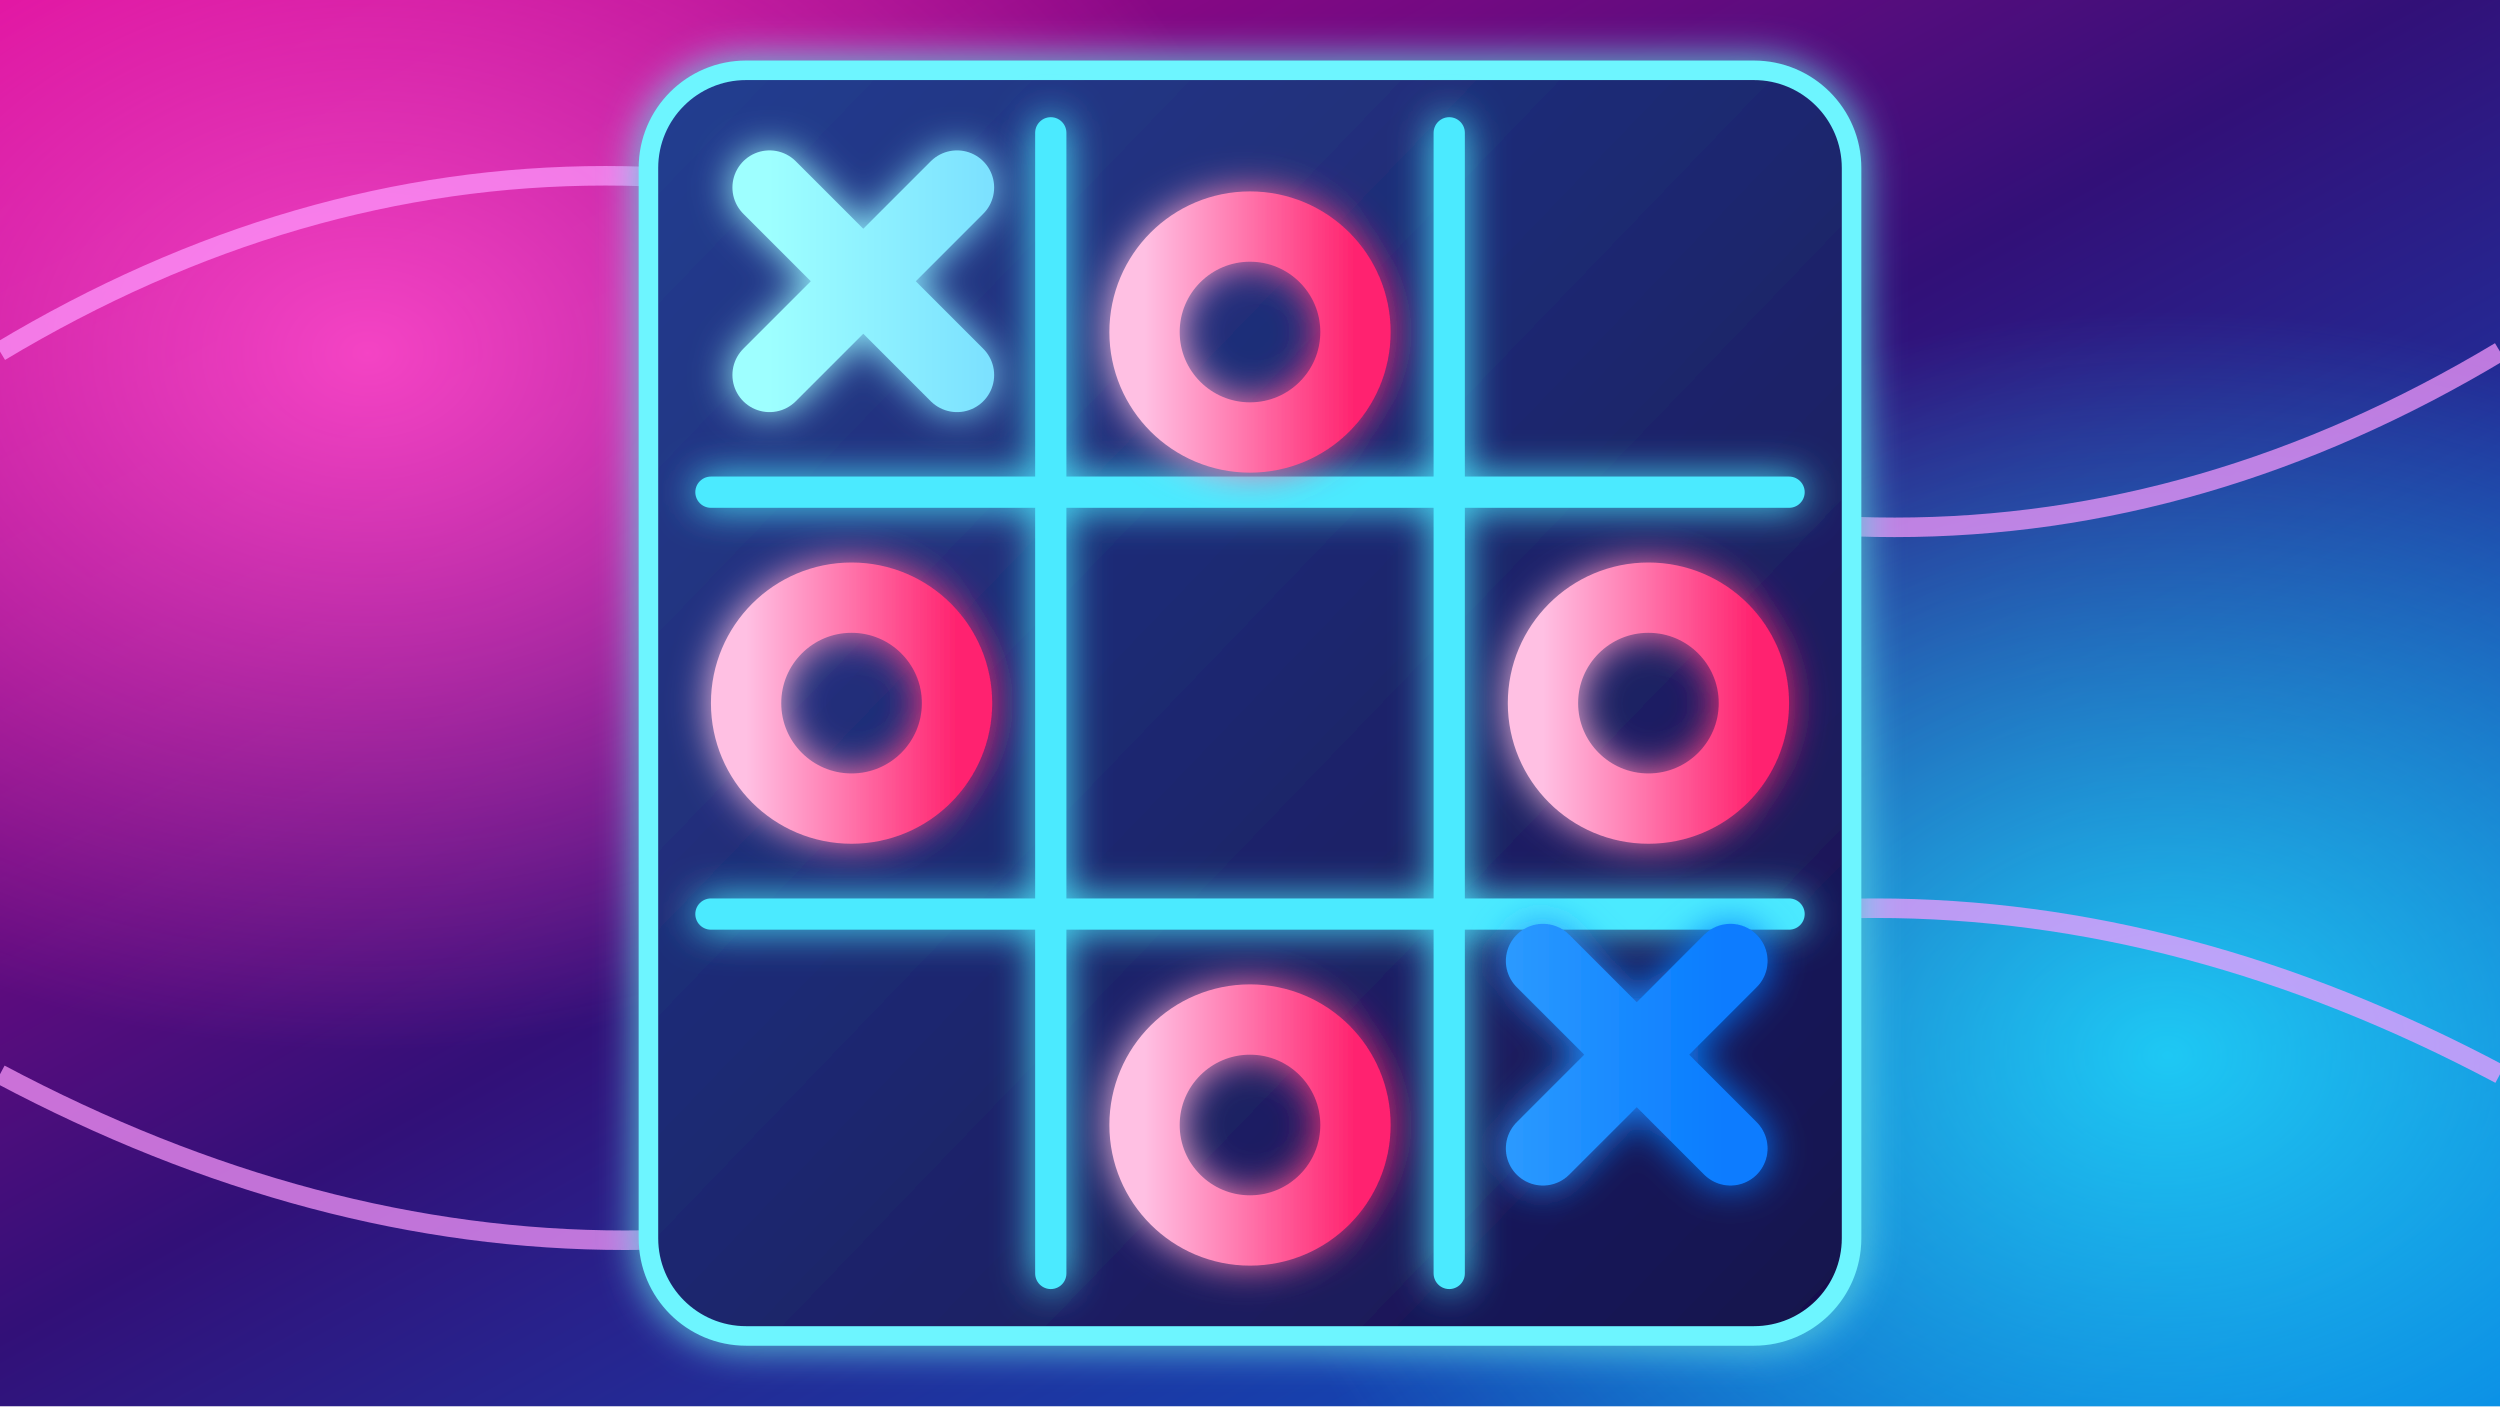
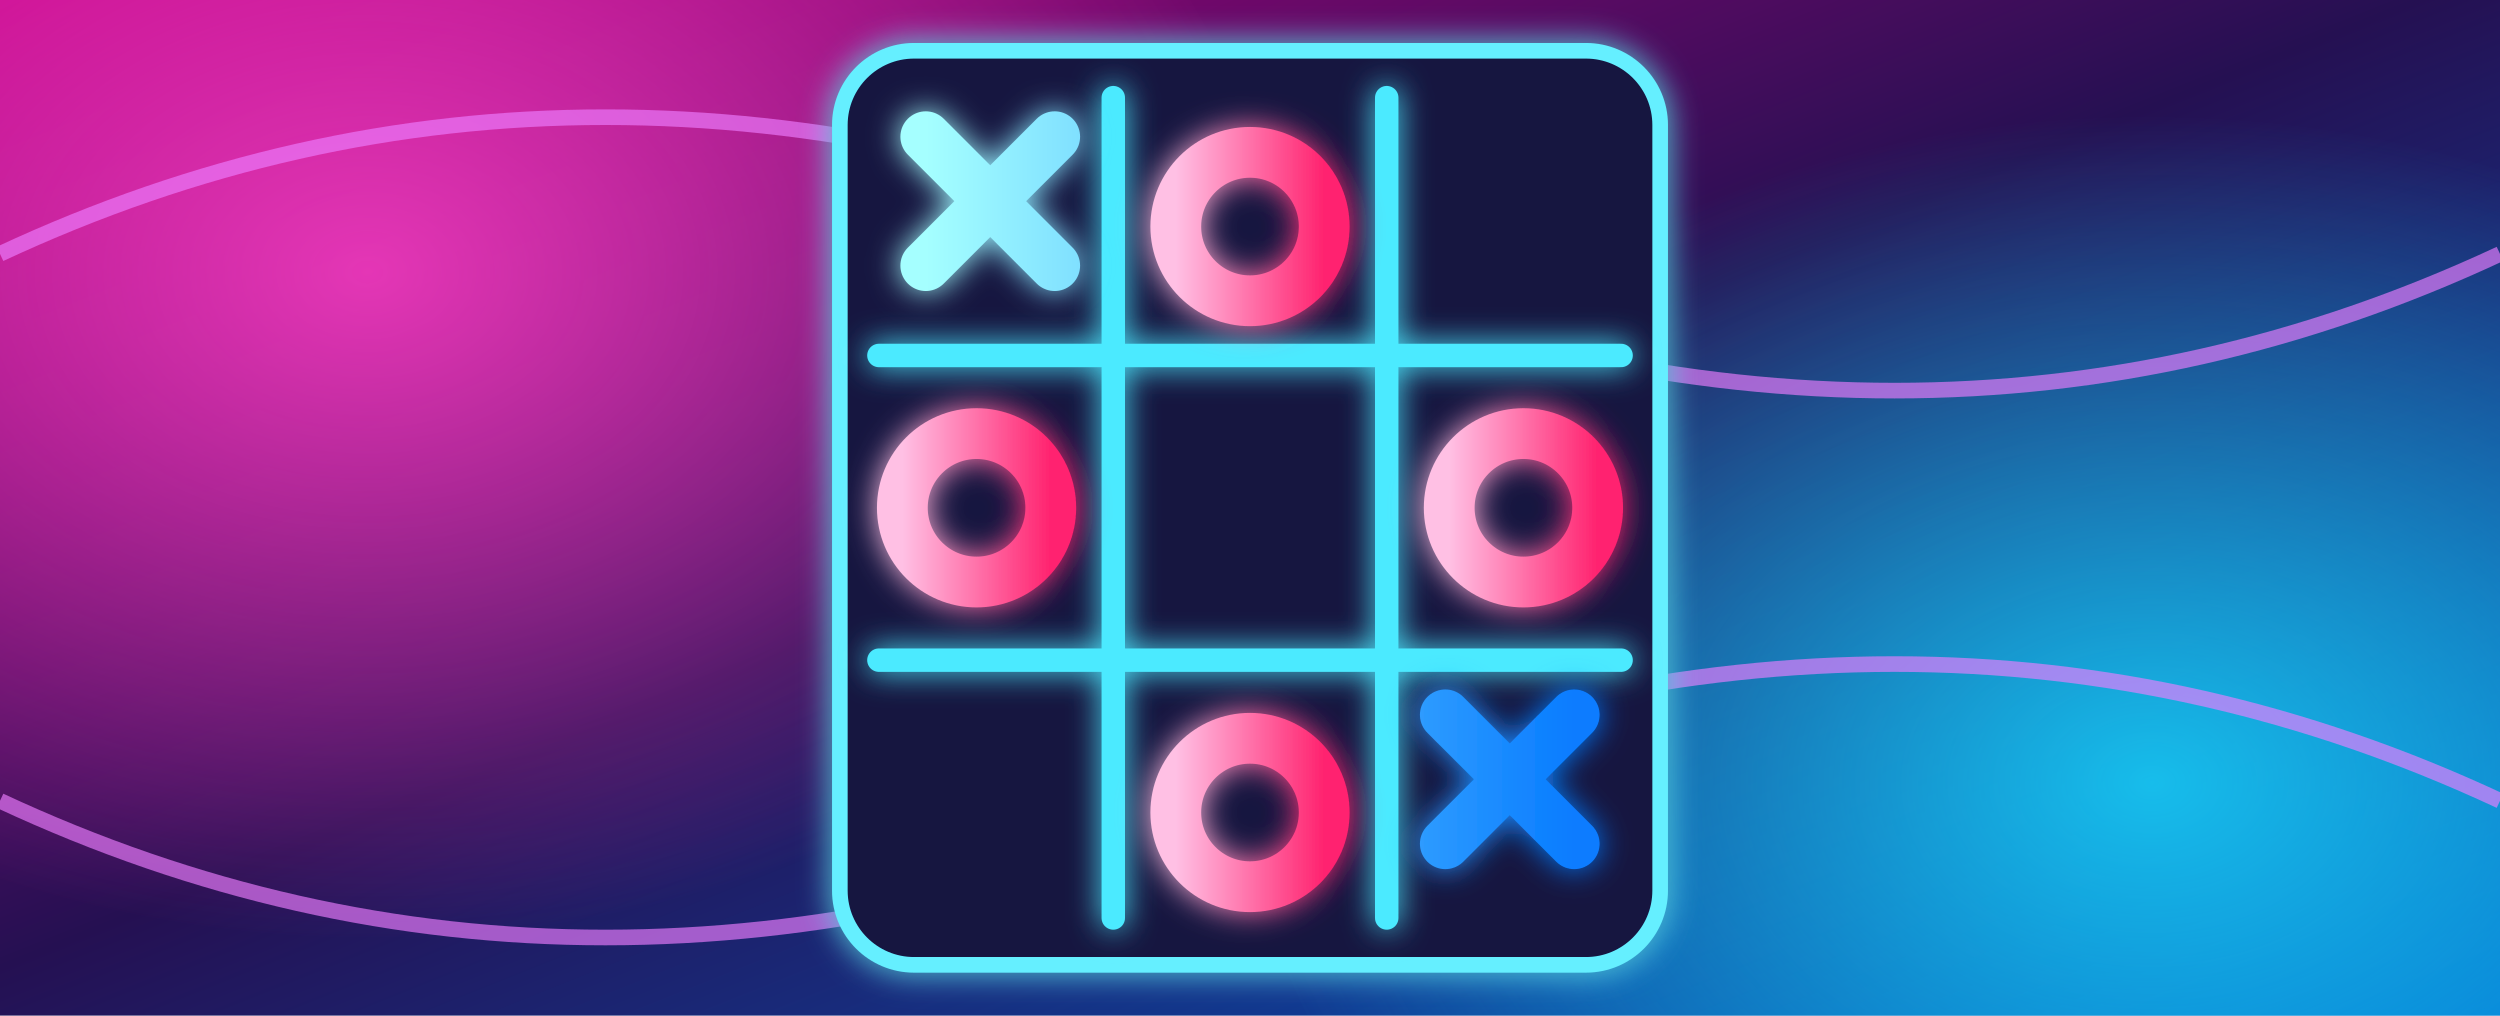
- <svg xmlns="http://www.w3.org/2000/svg" viewBox="0 0 640 360" preserveAspectRatio="xMidYMid slice">
+ <svg xmlns="http://www.w3.org/2000/svg" viewBox="0 0 640 260" preserveAspectRatio="xMidYMid slice">
  <defs>
-     <linearGradient id="bg" x1="0" y1="0" x2="1" y2="1">
-       <stop stop-color="#d50091" />
-       <stop offset=".48" stop-color="#321078" />
-       <stop offset="1" stop-color="#0068d9" />
+     <linearGradient id="bg" x2="1" y2="1">
+       <stop stop-color="#b90082" />
+       <stop offset=".48" stop-color="#251052" />
+       <stop offset="1" stop-color="#005cc5" />
    </linearGradient>
    <radialGradient id="p">
-       <stop stop-color="#ff4acb" stop-opacity=".9" />
-       <stop offset="1" stop-color="#ff4acb" stop-opacity="0" />
+       <stop stop-color="#ff42c8" stop-opacity=".8" />
+       <stop offset="1" stop-color="#ff42c8" stop-opacity="0" />
    </radialGradient>
-     <radialGradient id="b">
-       <stop stop-color="#20dfff" stop-opacity=".85" />
-       <stop offset="1" stop-color="#20dfff" stop-opacity="0" />
+     <radialGradient id="c">
+       <stop stop-color="#19dcff" stop-opacity=".8" />
+       <stop offset="1" stop-color="#19dcff" stop-opacity="0" />
    </radialGradient>
-     <linearGradient id="panel" x2="1" y2="1">
-       <stop stop-color="#243e91" />
-       <stop offset="1" stop-color="#17104c" />
-     </linearGradient>
    <linearGradient id="x">
-       <stop stop-color="#9effff" />
-       <stop offset="1" stop-color="#087bff" />
+       <stop stop-color="#a5ffff" />
+       <stop offset="1" stop-color="#087cff" />
    </linearGradient>
    <linearGradient id="o">
-       <stop stop-color="#ffc0e3" />
+       <stop stop-color="#ffc0e4" />
      <stop offset="1" stop-color="#ff236f" />
    </linearGradient>
    <filter id="g">
-       <feGaussianBlur stdDeviation="5" result="s" />
+       <feGaussianBlur stdDeviation="4" result="s" />
      <feMerge>
        <feMergeNode in="s" />
        <feMergeNode in="SourceGraphic" />
      </feMerge>
    </filter>
  </defs>
-   <rect width="640" height="360" fill="url(#bg)" />
-   <ellipse cx="95" cy="90" rx="230" ry="180" fill="url(#p)" />
-   <ellipse cx="555" cy="270" rx="240" ry="190" fill="url(#b)" />
-   <path d="M0 90Q150 0 320 90T640 90M0 275Q160 360 320 275T640 275" fill="none" stroke="#ff9bff" stroke-width="5" opacity=".7" />
-   <rect x="166" y="18" width="308" height="324" rx="25" fill="url(#panel)" stroke="#6df5ff" stroke-width="5" filter="url(#g)" />
-   <g stroke="#4beaff" stroke-width="8" stroke-linecap="round" filter="url(#g)">
-     <path d="M269 34V326M371 34V326M182 126H458M182 234H458" />
+   <rect width="640" height="260" fill="url(#bg)" />
+   <ellipse cx="95" cy="70" rx="230" ry="170" fill="url(#p)" />
+   <ellipse cx="550" cy="200" rx="230" ry="170" fill="url(#c)" />
+   <path d="M0 65Q150 -5 320 65T640 65M0 205Q150 275 320 205T640 205" fill="none" stroke="#ed7cff" stroke-width="4" opacity=".65" />
+   <rect x="215" y="13" width="210" height="234" rx="19" fill="#151541" stroke="#65efff" stroke-width="4" filter="url(#g)" />
+   <g stroke="#4beaff" stroke-width="6" stroke-linecap="round" filter="url(#g)">
+     <path d="M285 25V235M355 25V235M225 91H415M225 169H415" />
  </g>
-   <g stroke="url(#x)" stroke-width="19" stroke-linecap="round" filter="url(#g)">
-     <path d="M197 48l48 48m0-48-48 48M395 246l48 48m0-48-48 48" />
+   <g stroke="url(#x)" stroke-width="13" stroke-linecap="round" filter="url(#g)">
+     <path d="M237 35l33 33m0-33-33 33M370 183l33 33m0-33-33 33" />
  </g>
-   <g fill="none" stroke="url(#o)" stroke-width="18" filter="url(#g)">
-     <circle cx="320" cy="85" r="27" />
-     <circle cx="218" cy="180" r="27" />
-     <circle cx="422" cy="180" r="27" />
-     <circle cx="320" cy="288" r="27" />
+   <g fill="none" stroke="url(#o)" stroke-width="13" filter="url(#g)">
+     <circle cx="320" cy="58" r="19" />
+     <circle cx="250" cy="130" r="19" />
+     <circle cx="390" cy="130" r="19" />
+     <circle cx="320" cy="208" r="19" />
  </g>
</svg>
